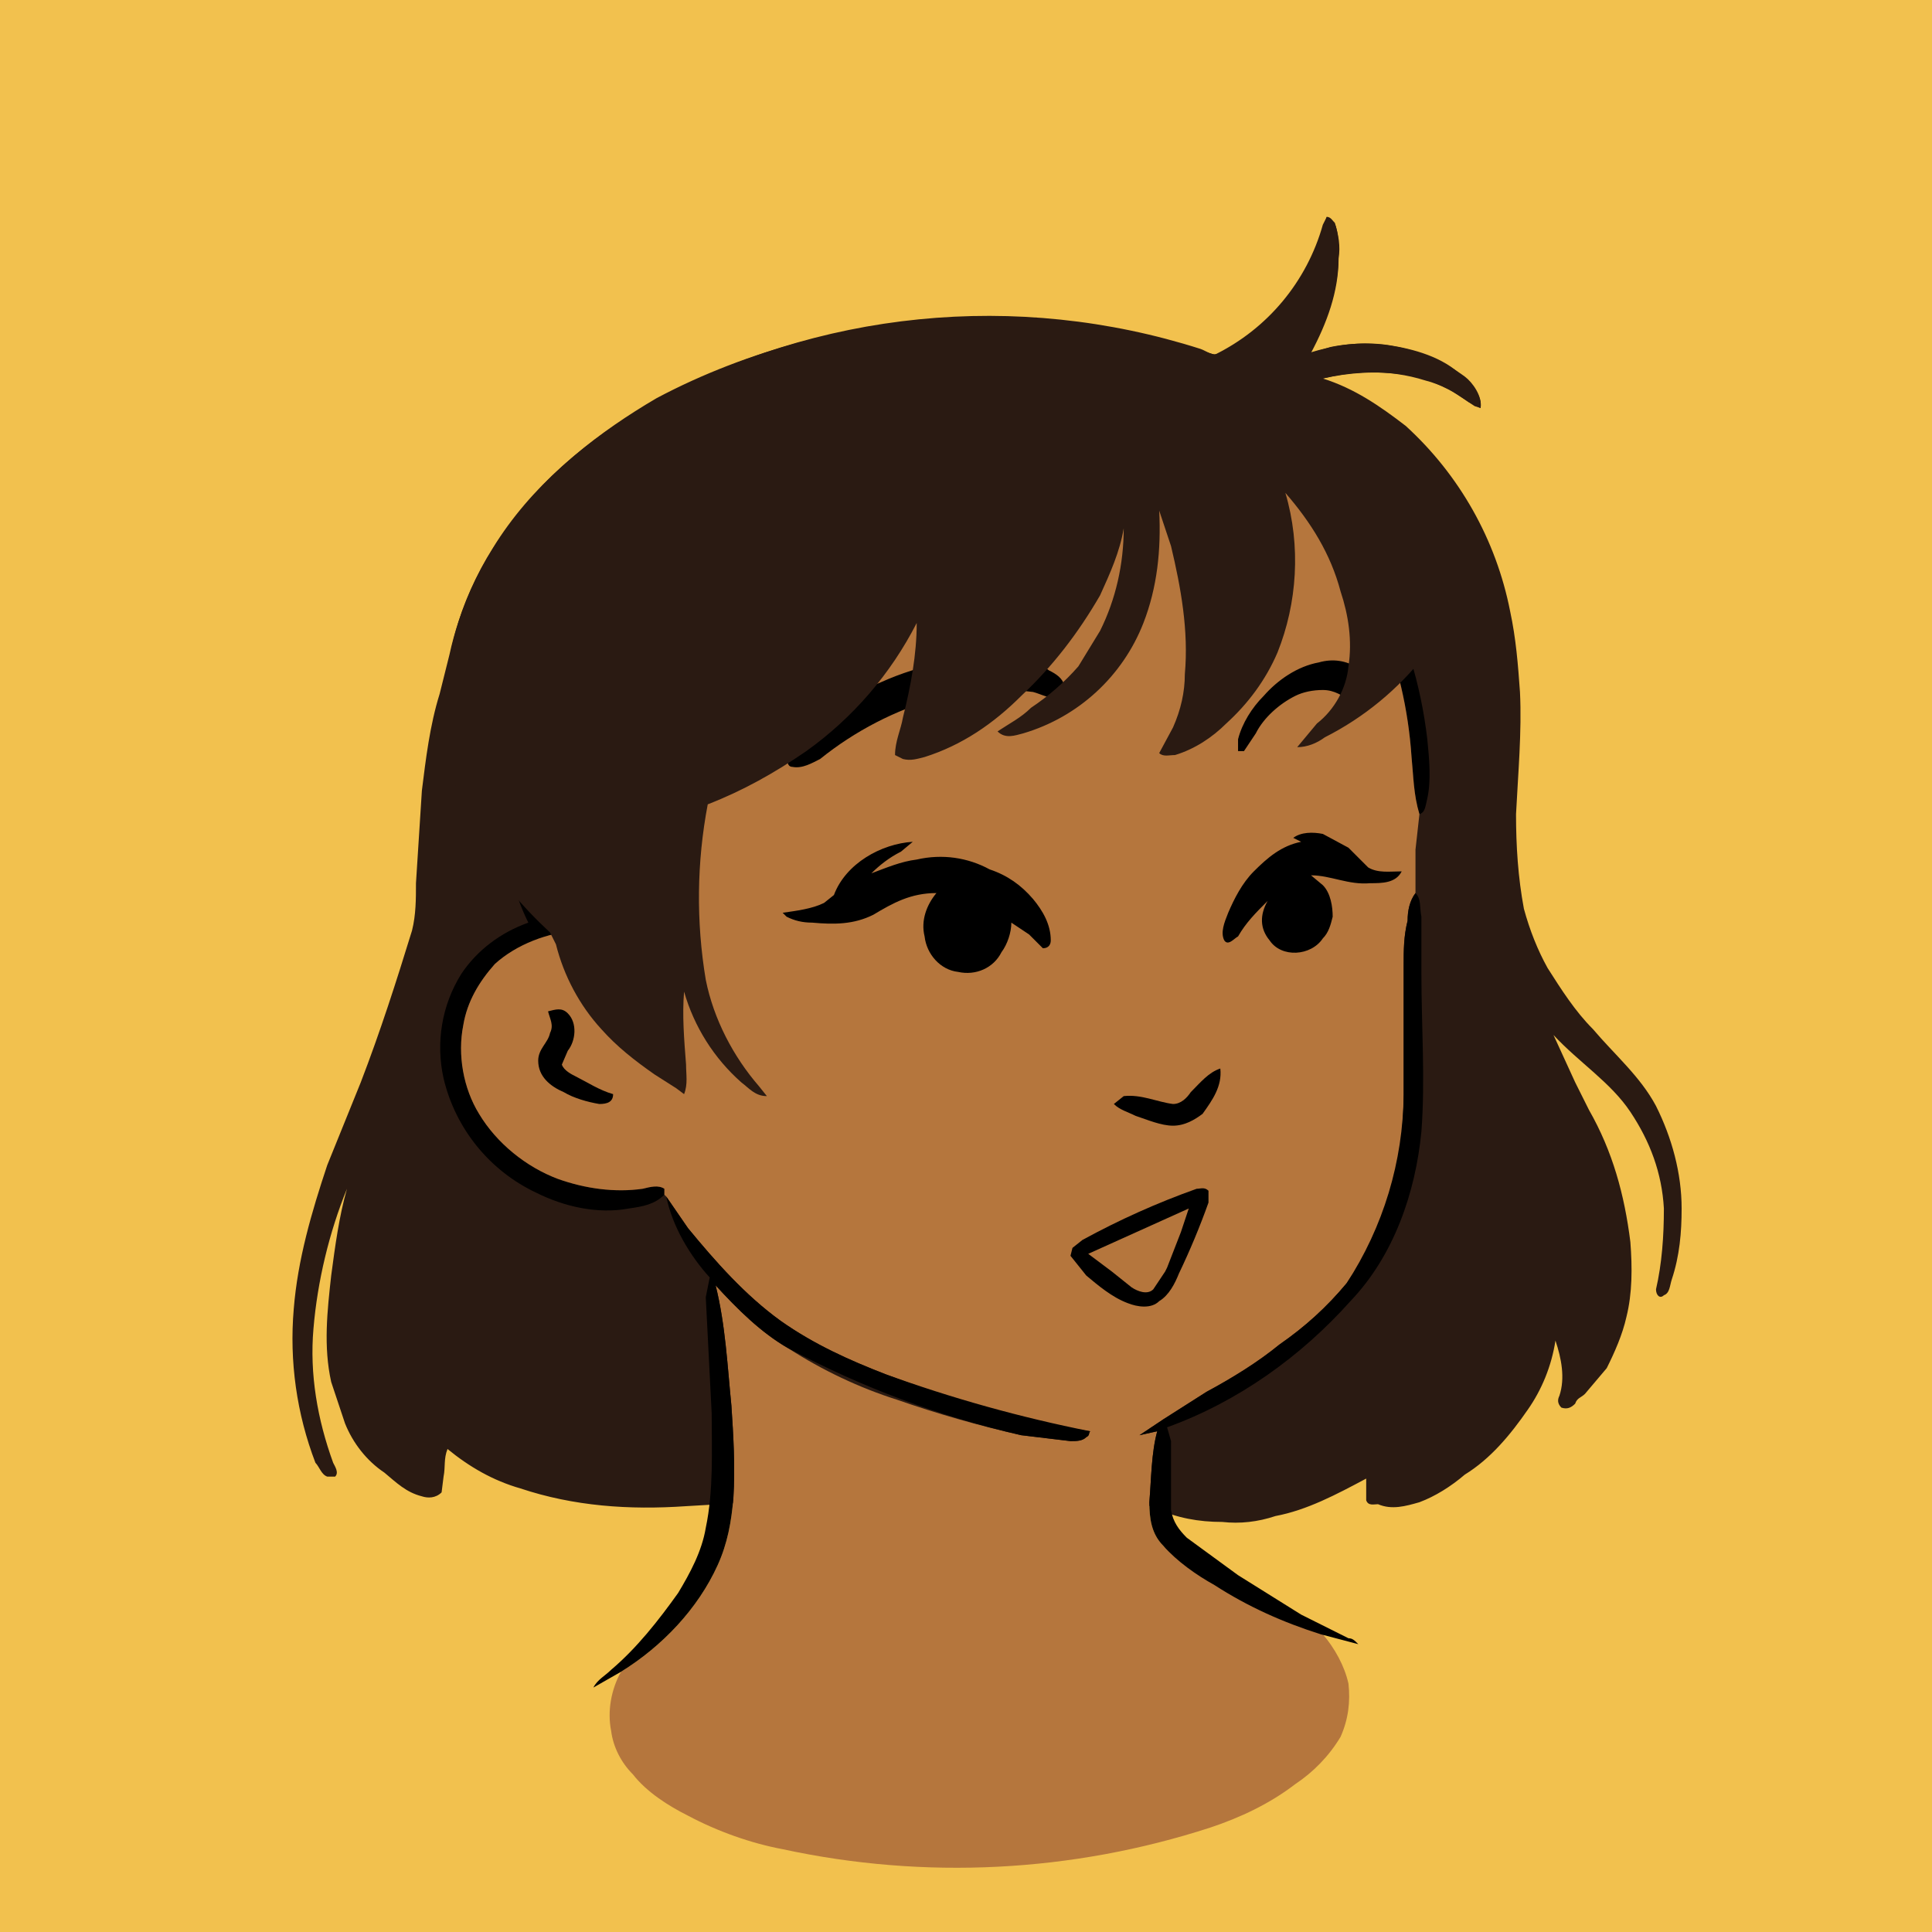
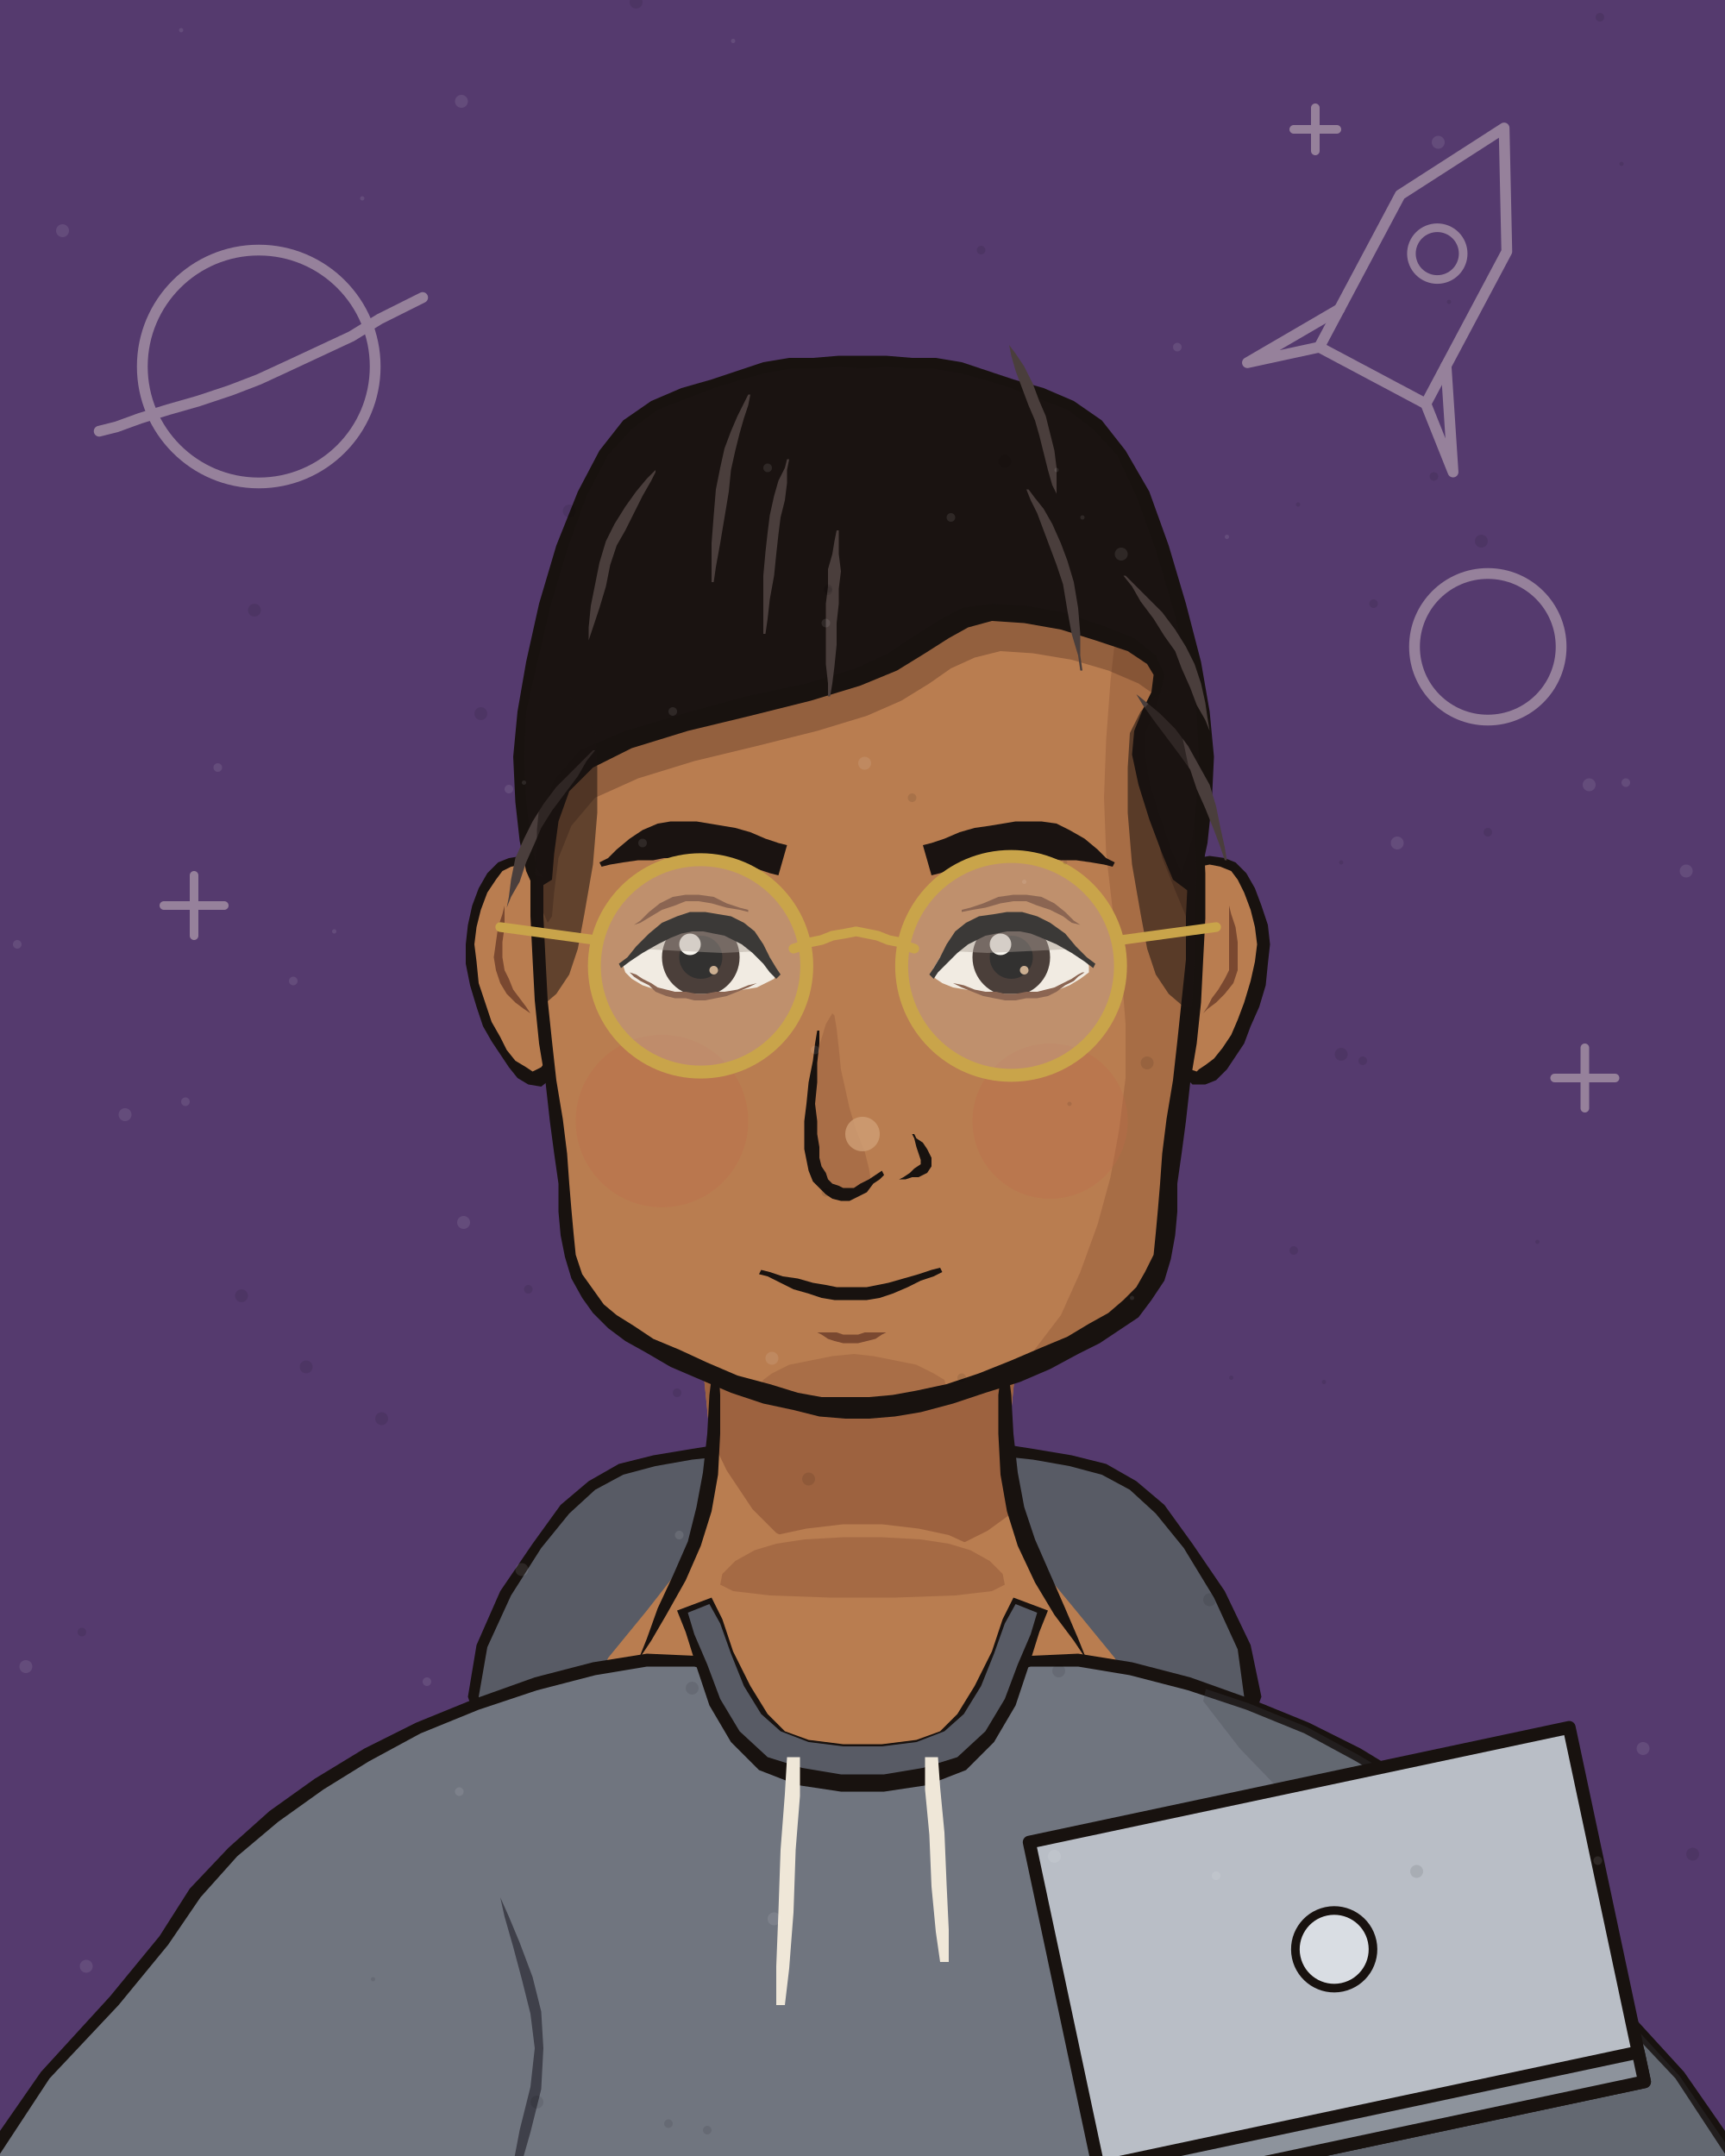
- <svg xmlns="http://www.w3.org/2000/svg" viewBox="0 0 980 980" fill="none" shape-rendering="auto">
-   <mask id="viewboxMask">
-     <rect width="980" height="980" rx="0" ry="0" x="0" y="0" fill="#fff" />
-   </mask>
-   <g mask="url(#viewboxMask)">
-     <rect fill="#f2c14e" width="980" height="980" x="0" y="0" />
-     <g transform="translate(10 -60)">
-       <path d="M663 170c2 0 3 2 4 3 2 6 3 12 2 18 0 17-6 33-14 48l10-3a86 86 0 0 1 68 15c4 3 9 10 8 16l-3-1-12-8c-8-4-16-7-24-8-14-2-28-1-41 2 16 5 29 14 42 24a172 172 0 0 1 53 94c3 14 4 27 5 41 1 20-1 42-2 62 0 16 1 32 4 48 3 11 7 21 12 30 7 11 14 22 23 31 11 13 24 24 32 39 8 16 13 34 13 52 0 12-1 24-5 36-1 3-1 7-4 8-2 2-4 0-4-3 3-13 4-27 4-41-1-18-7-34-17-49s-26-25-39-39l11 24 7 14c12 21 18 43 21 67 1 13 1 26-2 38-2 9-6 18-10 26l-11 13c-2 2-4 2-5 5-2 2-4 3-7 2-2-2-2-4-1-6 3-9 1-19-2-28-2 13-7 25-14 35-9 13-19 25-32 33-7 6-15 11-23 14-7 2-14 4-21 1-2 0-5 1-6-2v-11c-15 8-30 16-46 19-9 3-18 4-27 3-12 0-23-2-34-7-4-2-9-2-13-3-26-5-52-6-78-6-38-1-75 2-113 6l-17 1-17 1c-29 2-57 0-84-9-14-4-26-11-37-20-2 5-1 9-2 14l-1 8c-3 3-7 3-10 2-8-2-13-7-19-12-9-6-16-15-20-25l-7-21c-4-18-2-36 0-54 2-15 4-30 8-44-9 22-15 47-17 71-2 23 2 46 10 68 1 2 3 5 1 7h-4c-3-1-4-5-6-7a176 176 0 0 1-11-78c2-25 9-49 17-73l17-42c10-26 18-51 26-77 2-8 2-16 2-24l3-47c2-16 4-33 9-49l5-20c5-23 15-45 29-64 20-28 47-49 76-66 47-25 100-38 152-41 44-1 90 4 131 19a105 105 0 0 0 55-66l2-4Z" fill="#2a1a12" />
-       <path d="M495 231a231 231 0 0 1 219 204c1 10 2 21 0 30-1 4-1 7-4 8-3-10-3-19-4-29a220 220 0 0 0-239-205c-42 4-83 19-117 44l-17 13a221 221 0 0 0-78 164c0 23 7 43 15 64h17c3 1 4 4 2 6l-6 2c-15 1-31 7-42 17-8 9-14 19-16 31-3 15 0 32 8 45 9 15 24 27 40 33 14 5 29 7 43 5 4-1 8-2 11 0v3c-5 5-11 6-18 7-16 3-33-1-47-8a86 86 0 0 1-47-58c-4-18-1-37 9-53 8-12 20-21 34-26-7-14-10-28-12-43-2-18-2-35 0-53 1-13 4-25 8-38a227 227 0 0 1 99-122c41-28 92-43 142-41Z" fill="#000" />
-       <path d="M535 244a220 220 0 0 1 171 200c1 10 1 19 4 29l-2 18v22c-3 4-4 9-4 14-2 8-2 15-2 23v65c0 21-3 42-11 61-4 13-10 24-18 35-10 12-21 22-34 31-11 9-24 17-37 24l-22 14-12 8 9-2c-3 11-3 24-4 36 0 8 1 16 7 22a235 235 0 0 0 81 45c6 7 11 16 13 25 1 9 0 18-4 27-6 10-14 18-23 24-13 10-28 17-43 22a417 417 0 0 1-217 11c-16-3-33-9-48-17-10-5-21-12-28-21-6-6-10-14-11-22-2-10 0-21 5-30 21-13 39-32 49-54 5-11 7-22 8-34 1-16 0-32-1-47-2-20-3-41-8-61 11 12 23 24 37 32 17 11 36 20 55 26 20 7 41 13 63 18l25 3c3 0 6 0 8-2 2-1 1-2 2-3l-17-2c-29-7-58-16-87-27-18-7-36-15-53-27-18-13-33-30-47-47l-11-16-1-1v-3c-3-2-7-1-11 0-14 2-29 0-43-5-16-6-31-18-40-33-8-13-11-30-8-45 2-12 8-22 16-31 11-10 27-16 42-17l6-2c2-2 1-5-2-6h-17c-8-21-15-41-15-64-1-14 2-27 5-41a221 221 0 0 1 73-123l17-13a230 230 0 0 1 185-39Z" fill="#b5763d" />
-       <path d="M708 513c3 3 2 7 3 12v29c0 26 2 54 0 80-3 31-14 63-36 86-25 28-57 51-93 64l2 7v35c1 6 4 10 8 14l26 19 32 20 24 12c2 0 3 1 5 3l-19-5c-19-6-37-14-54-25-9-5-19-12-26-20-6-6-7-14-7-22 1-12 1-25 4-36l-9 2 12-8 22-14c13-7 26-15 37-24 13-9 24-19 34-31a178 178 0 0 0 29-96v-65c0-8 0-15 2-23 0-5 1-10 4-14ZM278 574c5 5 4 14 0 19l-3 7c1 3 5 5 7 6 6 3 12 7 19 9 0 4-3 5-7 5-6-1-13-3-18-6-7-3-13-8-13-16 0-6 5-9 6-14 2-4 0-7-1-11 4-1 7-2 10 1ZM328 667l11 16c14 17 29 34 47 47 17 12 35 20 53 27a714 714 0 0 0 104 29c-1 1 0 2-2 3-2 2-5 2-8 2l-25-3a478 478 0 0 1-118-44c-14-8-26-20-37-32 5 20 6 41 8 61 1 15 2 31 1 47-1 12-3 23-8 34-10 22-28 41-49 54l-14 8c2-4 6-6 9-9 13-11 24-25 34-39 6-10 12-21 14-33 4-19 3-39 3-58l-3-59 2-10c-10-11-19-26-22-41Z" fill="#000" />
-       <path d="m661 483 13 7 10 10c5 3 11 2 17 2-3 6-10 6-16 6-11 1-20-4-30-4l6 5c4 4 5 11 5 16-1 4-2 8-5 11-6 9-21 10-27 1-5-6-5-13-1-20-6 6-11 11-15 18-2 1-5 5-7 2-2-4 0-9 2-14 3-7 7-15 13-21 7-7 14-13 24-15l-4-2c4-3 10-3 15-2ZM453 487l-6 5c-6 3-11 7-15 11 8-3 15-6 23-7 13-3 26-1 37 5 9 3 16 8 22 15 5 6 9 13 9 21 0 2-1 4-4 4l-7-7-9-6c0 5-2 11-5 15-4 8-13 12-22 10-9-1-16-9-17-18-2-8 1-16 6-22-13 0-22 5-32 11-10 5-20 5-31 4-5 0-9-1-13-3l-2-2c7-1 15-2 21-5l5-4c6-16 24-26 40-27Z" fill="#000000" />
-       <path d="M503 394c7 0 14 2 19 6 4 2 7 4 8 8 1 2 0 5-2 6-5 1-10-2-14-3l-9-1c-13-1-26 1-39 4a169 169 0 0 0-60 31c-4 2-9 5-14 4-3 0-3-4-2-7 1-6 7-11 12-16 10-9 23-15 35-20 20-9 44-14 66-12ZM659 396c7-2 14-1 20 3 4 3 8 6 9 11 1 3 1 6-2 7s-7 1-10-1c-5-3-9-6-15-6-5 0-10 1-14 3-8 4-16 11-20 19l-6 9h-3v-6c2-8 7-16 13-22 7-8 17-15 28-17Z" fill="#000000" />
-       <path d="M609 602c1 9-4 16-9 23-4 3-9 6-15 6s-13-3-19-5c-4-2-8-3-11-6l5-4c9-1 17 3 25 4 4 0 7-3 9-6 5-5 9-10 15-12Z" fill="#000000" />
-       <path fill-rule="evenodd" clip-rule="evenodd" d="M603 664c-2-2-4-1-6-1a400 400 0 0 0-58 26l-5 4-1 4 4 5 4 5c6 5 13 11 21 14 5 2 12 3 16-1 5-3 8-9 10-14a375 375 0 0 0 15-36v-6Zm-14 21 4-12-51 23 12 9 10 8c3 2 8 4 11 1l6-9 1-2 7-18Z" fill="#000000" />
-       <path d="m663 170 4 3c2 5 2 11 2 16 0 18-6 35-15 50 13-4 26-6 40-4 13 2 28 6 38 16 5 4 10 10 9 16l-6-3c-7-5-14-9-22-11-19-6-38-5-56 0l17 8c23 13 42 32 52 56 5 13 7 26 4 39s-9 26-17 36a151 151 0 0 1-51 42c-4 3-9 5-14 5l10-12c9-7 15-18 16-29 2-13 0-26-4-38-5-19-15-35-28-50 8 27 6 56-4 81-6 14-15 26-26 36-7 7-16 13-26 16-3 0-6 1-8-1l7-13c4-9 6-18 6-27 2-22-2-44-7-65l-6-18c1 20-1 39-8 57a94 94 0 0 1-61 56c-4 1-9 3-13-1 6-4 12-7 17-12 9-6 17-13 24-21l11-18c8-16 12-34 12-52-2 12-7 23-12 34-11 19-24 36-40 51-14 14-30 25-49 31-4 1-7 2-11 1l-4-2c0-7 3-13 4-19 4-16 7-32 7-48a181 181 0 0 1-56 65c-16 11-32 20-50 27a253 253 0 0 0-1 89c4 20 14 39 27 54l4 5c-6 0-9-4-13-7a97 97 0 0 1-29-46c-1 12 0 24 1 37 0 5 1 10-1 15l-4-3-11-7c-10-7-19-14-27-23-11-12-19-27-23-43l-3-6c-14-13-27-28-36-45-10-19-16-39-17-60-2-32 7-63 24-90 19-31 48-55 79-73a354 354 0 0 1 280-28c3 1 6 4 10 2a102 102 0 0 0 52-63l2-6Z" fill="#2a1a12" />
-     </g>
-     <g transform="translate(10 -60)" />
-   </g>
+ <svg xmlns="http://www.w3.org/2000/svg" viewBox="0 0 800 1000" role="img">
+   <rect width="800" height="1000" fill="#553a6e" />
+   <circle cx="120" cy="170" r="54" fill="none" stroke="#96819b" stroke-width="5" />
+   <path d="M46 200L54 198L65 194L78 190L92 186L107 181L120 176L133 170L148 163L163 156L176 148L188 142L196 138" fill="none" stroke="#96819b" stroke-width="5" stroke-linecap="round" stroke-linejoin="round" />
+   <circle cx="690" cy="300" r="34" fill="none" stroke="#96819b" stroke-width="5" />
+   <g transform="translate(660 130) rotate(28) scale(1)">
+     <path d="M0 -80L28 -30L28 50L-28 50L-28 -30L0 -80" fill="none" stroke="#96819b" stroke-width="5" stroke-linecap="round" stroke-linejoin="round" />
+     <path d="M-28 30L-54 72L-28 50" fill="none" stroke="#96819b" stroke-width="5" stroke-linecap="round" stroke-linejoin="round" />
+     <path d="M28 30L54 72L28 50" fill="none" stroke="#96819b" stroke-width="5" stroke-linecap="round" stroke-linejoin="round" />
+     <circle cx="0" cy="-14" r="12" fill="none" stroke="#96819b" stroke-width="4" />
+   </g>
+   <path d="M76 420L104 420" fill="none" stroke="#96819b" stroke-width="4" stroke-linecap="round" stroke-linejoin="round" />
+   <path d="M90 406L90 434" fill="none" stroke="#96819b" stroke-width="4" stroke-linecap="round" stroke-linejoin="round" />
+   <path d="M721 500L749 500" fill="none" stroke="#96819b" stroke-width="4" stroke-linecap="round" stroke-linejoin="round" />
+   <path d="M735 486L735 514" fill="none" stroke="#96819b" stroke-width="4" stroke-linecap="round" stroke-linejoin="round" />
+   <path d="M600 60L620 60" fill="none" stroke="#96819b" stroke-width="4" stroke-linecap="round" stroke-linejoin="round" />
+   <path d="M610 50L610 70" fill="none" stroke="#96819b" stroke-width="4" stroke-linecap="round" stroke-linejoin="round" />
+   <path d="M226 806L219 787L223 764L234 739L249 717L262 700L274 689L288 682L304 677L321 675L340 672L362 670L387 669L413 669L438 670L460 672L479 675L496 677L512 682L526 689L538 700L551 717L566 739L577 764L581 787L574 806L553 822L520 837L480 849L438 857L400 860L362 857L320 849L280 837L247 822Z" fill="#585b65" />
+   <path fill-rule="evenodd" d="M228 804L222 787L226 764L237 740L251 718L264 702L276 691L289 684L304 680L321 677L340 675L362 672L387 671L413 671L438 672L460 675L479 677L496 680L511 684L524 691L536 702L549 718L563 741L574 765L577 787L571 803L550 818L518 832L479 844L438 853L400 856L362 853L321 845L282 833L249 819ZM224 808L217 787L221 763L232 738L247 716L260 698L273 687L287 679L303 675L321 672L340 669L362 667L387 666L413 666L438 667L460 669L479 672L497 675L513 679L527 687L540 698L553 716L568 738L580 763L585 787L577 809L555 826L521 841L481 853L439 861L400 864L361 861L319 852L279 840L246 825Z" fill="#18120f" />
+   <path d="M333 570L324 588L324 614L327 644L330 674L329 700L318 724L300 747L282 769L274 787L282 800L316 808L370 812L431 812L485 808L518 800L526 787L517 769L499 747L480 724L469 700L467 674L470 644L473 614L473 588L465 570L445 560L415 554L383 554L353 560Z" fill="#b97d50" />
+   <clipPath id="c3">
+     <path d="M333 570L324 588L324 614L327 644L330 674L329 700L318 724L300 747L282 769L274 787L282 800L316 808L370 812L431 812L485 808L518 800L526 787L517 769L499 747L480 724L469 700L467 674L470 644L473 614L473 588L465 570L445 560L415 554L383 554L353 560Z" />
+   </clipPath>
+   <g clip-path="url(#c3)">
+     <path d="M319 590L341 581L377 577L417 578L454 582L479 590L490 605L492 626L489 650L483 673L477 690L469 702L458 710L446 716L432 720L419 722L405 722L390 721L374 718L360 711L349 700L337 682L325 657L315 630L312 606Z" fill="#9d623f" />
+   </g>
+   <path d="M331 620L331 631L329 647L328 665L326 683L323 699L319 715L312 731L305 746L300 760L296 770L296 770L302 761L309 749L318 733L325 717L330 701L333 684L334 665L334 647L333 631L332 620Z" fill="#18120f" />
+   <path d="M465 620L465 631L463 647L463 665L464 684L467 701L472 717L480 734L489 749L498 761L504 770L504 770L500 760L494 746L487 730L480 714L475 699L472 683L470 665L469 647L467 631L466 620Z" fill="#18120f" />
+   <path d="M40 1050L-2 1029L-3 998L21 963L53 928L76 900L91 878L108 859L127 842L148 827L170 814L194 801L221 790L248 781L275 774L300 770L322 771L342 775L361 782L380 788L400 790L420 788L439 782L458 775L478 771L500 770L525 774L552 781L579 790L606 801L630 814L652 827L673 842L692 859L709 878L724 900L747 928L779 963L803 998L802 1029L760 1050L652 1062L490 1068L310 1068L148 1062Z" fill="#70757f" />
+   <path fill-rule="evenodd" d="M41 1046L0 1027L0 999L23 964L55 930L78 902L93 880L110 861L129 845L150 830L171 817L195 804L222 793L249 784L276 777L300 773L322 773L341 778L361 785L380 790L400 793L420 790L439 785L459 778L478 773L500 773L524 777L551 784L578 793L605 804L629 817L650 830L671 845L690 861L707 880L722 902L745 930L777 964L800 999L798 1025L759 1045L652 1057L490 1063L310 1063L148 1057ZM39 1054L-5 1031L-6 997L19 961L51 926L74 898L88 876L106 857L125 840L146 825L169 811L193 799L220 788L248 778L275 771L300 767L322 768L343 773L362 779L381 785L400 787L419 785L438 779L457 773L478 768L500 767L525 771L552 778L580 788L607 799L631 811L654 825L675 840L694 857L712 876L726 898L749 926L781 961L806 997L806 1032L761 1055L653 1067L490 1073L310 1073L147 1067Z" fill="#18120f" />
+   <clipPath id="c2">
+     <path d="M40 1050L-2 1029L-3 998L21 963L53 928L76 900L91 878L108 859L127 842L148 827L170 814L194 801L221 790L248 781L275 774L300 770L322 771L342 775L361 782L380 788L400 790L420 788L439 782L458 775L478 771L500 770L525 774L552 781L579 790L606 801L630 814L652 827L673 842L692 859L709 878L724 900L747 928L779 963L803 998L802 1029L760 1050L652 1062L490 1068L310 1068L148 1062Z" />
+   </clipPath>
+   <g clip-path="url(#c2)">
+     <path d="M560 780L590 785L641 801L700 824L754 852L790 880L808 912L816 951L815 991L806 1026L790 1050L760 1063L717 1069L669 1069L626 1062L600 1050L595 1029L605 999L622 965L636 930L640 900L627 871L602 839L575 811L558 789Z" fill="#3f404a" opacity="0.26" />
+     <path d="M230 1040L234 1028L240 1010L246 989L251 969L252 950L251 933L247 917L241 901L236 889L232 880L232 880L234 889L238 903L242 918L246 934L248 950L246 968L241 988L237 1009L233 1027L230 1040Z" fill="#3f404a" />
+   </g>
+   <path d="M328 750L330 761L335 774L342 787L351 798L362 806L375 810L391 813L409 813L425 810L438 806L449 798L458 787L465 774L470 761L472 750L471 741L466 732L459 724L451 717L440 712L426 709L409 707L391 707L374 709L360 712L349 717L341 724L334 732L329 741Z" fill="#b97d50" />
+   <path d="M340 738L357 740L385 741L415 741L443 740L460 738L466 735L465 730L459 724L450 719L440 716L427 714L409 713L391 713L373 714L360 716L350 719L341 724L335 730L334 735Z" fill="#9d623f" opacity="0.7" />
+   <path d="M314 747L318 757L323 773L329 791L339 808L352 821L370 828L390 831L410 831L430 828L448 821L461 808L471 791L477 773L482 757L486 747L470 741L465 751L460 766L452 782L444 795L436 803L425 807L409 809L391 809L375 807L364 803L356 795L348 782L340 766L335 751L330 741Z" fill="#18120f" />
+   <path d="M319 748L322 758L328 772L334 788L343 803L356 815L372 820L390 823L410 823L428 820L444 815L457 803L466 788L472 772L478 758L481 748L471 744L466 753L461 767L455 782L447 795L438 803L425 808L409 810L391 810L375 808L362 803L353 795L345 782L339 767L334 753L329 744Z" fill="#585b65" />
+   <path d="M365 815L364 832L362 858L361 887L360 912L360 930L364 930L366 913L368 887L369 858L371 833L371 815Z" fill="#efe7d8" />
+   <path d="M429 815L429 830L431 851L432 875L434 896L436 910L440 910L440 895L439 874L438 850L436 829L435 815Z" fill="#efe7d8" />
+   <path d="M258 408L254 403L248 400L242 399L237 400L232 402L228 406L224 413L221 421L219 430L218 438L218 447L220 456L223 466L226 475L230 482L233 488L238 493L242 498L246 500L250 500L253 498L257 493L260 487L262 479L264 470L264 459L264 445L263 430L261 417Z" fill="#b97d50" />
+   <path fill-rule="evenodd" d="M260 407L255 401L249 398L242 397L236 398L231 400L226 405L222 412L219 420L217 429L216 438L216 447L218 457L221 467L224 476L228 483L232 489L236 495L240 500L245 503L251 504L256 500L260 495L263 488L266 480L267 470L267 459L267 445L266 430L263 417ZM256 409L252 404L248 402L242 401L237 402L233 404L230 408L226 414L223 422L221 430L220 438L221 446L222 456L225 465L228 474L232 481L235 487L239 492L244 495L247 497L249 496L251 495L254 491L257 485L259 478L261 470L261 459L261 445L260 431L258 418Z" fill="#18120f" />
+   <path d="M234 420L233 424L231 430L230 437L229 444L230 450L232 456L235 461L239 465L243 468L246 470L246 470L244 467L241 463L238 459L236 454L234 450L233 444L233 437L234 430L234 424L234 420Z" fill="#7a4830" />
+   <path d="M546 408L550 403L555 400L561 399L567 400L572 402L576 406L580 413L583 421L585 430L586 438L585 447L583 456L580 466L577 475L574 482L570 488L566 493L562 498L558 500L554 500L550 498L547 493L544 487L541 479L540 470L539 459L540 445L541 430L543 417Z" fill="#b97d50" />
+   <path fill-rule="evenodd" d="M548 409L551 404L556 402L561 401L566 402L571 404L574 408L577 414L580 422L582 430L583 438L582 446L580 455L577 465L574 473L571 480L567 486L563 491L559 494L556 496L555 497L552 496L549 492L546 486L543 478L542 470L542 459L542 445L543 431L545 418ZM544 407L549 401L555 398L561 397L568 398L573 400L578 405L582 412L585 420L588 429L589 438L588 447L587 457L584 467L580 476L577 484L573 490L569 496L564 501L559 503L553 503L549 499L545 494L542 487L539 479L538 470L537 459L538 445L539 430L541 417Z" fill="#18120f" />
+   <path d="M570 420L570 424L570 430L570 437L570 444L570 450L568 454L565 459L562 463L560 467L558 470L558 470L560 468L564 465L568 461L572 456L574 450L574 444L574 437L573 430L571 424L570 420Z" fill="#7a4830" />
+   <path d="M400 232L423 233L448 236L472 241L493 248L511 258L524 271L533 288L540 306L545 326L549 345L553 364L554 385L555 405L554 425L554 445L553 464L551 483L548 502L545 519L543 535L542 549L541 561L541 573L539 583L536 592L530 600L524 607L517 613L508 618L497 624L485 630L471 636L455 642L440 647L426 650L414 652L403 653L392 653L381 652L369 650L355 647L341 642L326 636L313 630L301 624L292 618L284 613L278 607L272 600L268 592L264 583L263 573L262 561L261 549L260 535L258 519L256 502L253 483L251 464L250 445L249 425L249 405L249 385L251 364L254 345L259 326L264 306L270 288L279 271L292 258L309 248L330 241L353 236L377 233Z" fill="#b97d50" />
+   <clipPath id="c4">
+     <path d="M400 232L423 233L448 236L472 241L493 248L511 258L524 271L533 288L540 306L545 326L549 345L553 364L554 385L555 405L554 425L554 445L553 464L551 483L548 502L545 519L543 535L542 549L541 561L541 573L539 583L536 592L530 600L524 607L517 613L508 618L497 624L485 630L471 636L455 642L440 647L426 650L414 652L403 653L392 653L381 652L369 650L355 647L341 642L326 636L313 630L301 624L292 618L284 613L278 607L272 600L268 592L264 583L263 573L262 561L261 549L260 535L258 519L256 502L253 483L251 464L250 445L249 425L249 405L249 385L251 364L254 345L259 326L264 306L270 288L279 271L292 258L309 248L330 241L353 236L377 233Z" />
+   </clipPath>
+   <g clip-path="url(#c4)">
+     <path d="M590 250L597 318L602 419L605 531L602 632L590 700L563 730L523 737L479 728L441 713L420 700L420 688L433 671L455 652L476 631L492 610L501 590L509 568L515 546L519 524L522 500L522 475L520 449L516 422L513 396L512 370L513 343L515 316L518 289L523 266L530 250L540 235L554 220L568 212L581 219Z" fill="#9d623f" opacity="0.62" />
+     <path d="M246 348L250 325L257 299L265 272L274 247L284 228L295 215L308 206L321 200L334 196L347 192L359 189L370 187L382 186L393 186L404 186L415 186L426 186L438 187L449 189L461 192L474 196L487 200L500 206L513 215L524 228L534 247L543 272L551 299L558 325L562 348L564 369L563 390L560 408L557 422L554 428L550 425L545 413L539 398L535 381L532 368L533 358L536 348L540 339L541 331L538 324L528 317L514 311L497 306L479 303L464 302L452 305L441 310L431 317L418 325L402 332L379 339L351 346L322 353L296 361L276 370L265 383L259 398L257 414L256 425L254 428L251 421L248 408L245 390L244 369Z" fill="#3a1a14" opacity="0.3" />
+     <circle cx="307" cy="520" r="40" fill="#be6a49" opacity="0.32" />
+     <circle cx="487" cy="520" r="36" fill="#be6a49" opacity="0.32" />
+     <path d="M354 640L358 637L366 633L376 631L386 629L396 628L405 629L415 631L425 633L433 637L438 640L439 644L439 649L436 654L432 659L426 662L416 664L403 665L388 665L375 664L366 662L359 659L355 654L352 649L352 644Z" fill="#9d623f" opacity="0.55" />
+   </g>
+   <path fill-rule="evenodd" d="M400 235L423 236L447 239L471 243L492 251L509 260L521 273L530 289L536 307L541 327L546 346L549 365L550 385L551 405L550 425L550 445L548 464L546 483L544 501L541 519L539 535L538 549L537 561L536 572L535 582L531 590L527 597L521 603L514 609L505 614L495 620L483 625L469 631L454 637L439 642L425 645L414 647L403 648L392 648L381 648L370 646L357 642L342 638L328 632L315 626L303 621L294 615L286 610L280 605L275 598L270 591L267 582L266 572L265 561L264 549L263 535L261 519L258 501L256 483L254 464L253 445L252 425L252 405L252 385L254 365L257 346L261 326L266 307L273 289L282 273L294 260L310 251L331 243L354 239L377 236ZM400 229L423 230L448 233L472 238L494 245L513 256L526 270L536 286L543 305L548 325L553 344L556 364L558 384L559 405L559 426L558 445L557 465L555 484L552 502L550 520L548 535L546 549L546 562L545 573L543 584L540 594L534 603L528 611L519 617L510 623L500 628L487 635L473 641L457 646L442 651L427 655L415 657L403 658L392 658L380 657L368 654L354 651L339 646L325 640L311 634L299 627L290 622L282 616L275 609L270 602L265 593L262 583L260 573L259 562L259 549L257 535L255 520L253 502L250 484L248 464L247 445L246 425L246 405L247 384L248 364L252 344L256 325L261 305L268 287L277 270L290 256L308 245L329 238L353 233L377 230Z" fill="#18120f" />
+   <path d="M360 452L359 449L357 444L352 440L347 436L343 433L338 431L332 429L326 429L321 429L315 430L309 432L302 436L296 440L292 444L289 448L290 451L293 454L298 457L304 459L309 460L315 461L321 461L328 461L334 460L340 460L345 459L351 458L355 456L359 454Z" fill="#f6ecdf" />
+   <clipPath id="c5">
+     <path d="M360 452L359 449L357 444L352 440L347 436L343 433L338 431L332 429L326 429L321 429L315 430L309 432L302 436L296 440L292 444L289 448L290 451L293 454L298 457L304 459L309 460L315 461L321 461L328 461L334 460L340 460L345 459L351 458L355 456L359 454Z" />
+   </clipPath>
+   <g clip-path="url(#c5)">
+     <circle cx="325" cy="444" r="18" fill="#2c1a12" />
+     <circle cx="325" cy="444" r="10" fill="#0d0806" />
+     <circle cx="320" cy="438" r="5" fill="#fff8ee" />
+     <circle cx="331" cy="450" r="2" fill="#c9a27d" />
+     <path d="M367 423L355 421L335 420L314 420L295 421L282 423L276 425L272 428L272 432L276 436L282 439L295 440L314 441L335 442L355 441L367 440L374 438L378 434L378 429L374 425Z" fill="#9f8f83" opacity="0.45" />
+   </g>
+   <path d="M362 452L360 449L357 444L354 438L350 432L345 428L339 425L333 424L327 423L320 423L314 425L307 428L301 433L295 439L291 444L287 447L288 449L292 446L298 442L305 438L311 435L316 433L321 432L326 432L331 433L336 434L340 436L344 438L349 442L354 447L357 451L360 454Z" fill="#18120f" />
+   <path d="M292 451L294 453L297 455L301 457L304 460L309 462L313 463L318 463L322 464L327 464L332 463L337 462L342 460L347 458L351 456L354 455L354 455L351 456L347 457L342 459L336 460L332 460L327 461L323 461L318 460L313 460L309 459L305 458L302 456L298 454L295 452L292 451Z" fill="#7a4830" />
+   <path d="M347 422L343 421L337 419L331 416L324 415L318 415L312 416L306 419L301 423L297 427L294 429L294 429L297 428L302 425L307 422L313 420L318 418L324 418L330 419L337 421L343 422L347 423Z" fill="#7a4830" />
+   <path d="M432 452L433 449L436 444L441 440L446 436L451 433L456 431L461 429L467 429L473 429L479 430L485 432L492 436L498 440L503 444L505 448L505 451L501 454L496 457L491 459L485 460L480 461L473 461L466 461L459 460L454 460L448 459L442 458L437 456L434 454Z" fill="#f6ecdf" />
+   <clipPath id="c6">
+     <path d="M432 452L433 449L436 444L441 440L446 436L451 433L456 431L461 429L467 429L473 429L479 430L485 432L492 436L498 440L503 444L505 448L505 451L501 454L496 457L491 459L485 460L480 461L473 461L466 461L459 460L454 460L448 459L442 458L437 456L434 454Z" />
+   </clipPath>
+   <g clip-path="url(#c6)">
+     <circle cx="469" cy="444" r="18" fill="#2c1a12" />
+     <circle cx="469" cy="444" r="10" fill="#0d0806" />
+     <circle cx="464" cy="438" r="5" fill="#fff8ee" />
+     <circle cx="475" cy="450" r="2" fill="#c9a27d" />
+     <path d="M425 423L438 421L458 420L480 420L499 421L513 423L520 425L523 428L523 432L520 436L513 439L499 440L480 441L458 442L438 441L425 440L418 438L415 434L415 429L418 425Z" fill="#9f8f83" opacity="0.45" />
+   </g>
+   <path d="M433 454L435 451L439 447L444 442L449 438L453 436L457 434L462 433L467 432L473 432L478 433L483 435L490 438L497 442L503 446L507 449L508 447L504 444L499 439L494 433L487 428L481 425L474 423L467 423L461 424L454 425L448 428L443 432L439 438L436 444L433 449L431 452Z" fill="#18120f" />
+   <path d="M502 451L500 452L497 454L493 456L489 458L485 459L481 460L476 460L471 461L466 461L462 460L457 460L452 459L447 457L442 456L439 455L439 455L442 456L446 458L451 460L456 462L461 463L466 464L471 464L476 463L481 463L486 462L490 460L494 457L498 455L500 453L503 451Z" fill="#7a4830" />
+   <path d="M446 423L451 422L457 421L464 419L470 418L476 418L481 420L487 422L493 425L497 428L501 429L501 429L498 427L494 423L489 419L483 416L476 415L470 415L463 416L456 419L450 421L446 422Z" fill="#7a4830" />
+   <path d="M365 392L361 391L355 389L348 386L341 384L335 383L329 382L323 381L317 381L311 381L305 382L298 385L292 389L286 394L282 398L278 400L279 402L283 401L289 400L296 399L303 399L308 398L312 398L317 398L322 398L327 398L332 399L338 400L344 402L351 403L357 405L361 406Z" fill="#1a1311" />
+   <path d="M432 406L436 405L442 403L449 402L456 400L462 399L467 398L472 398L477 398L482 398L486 398L492 399L499 399L506 400L512 401L516 402L517 400L513 398L509 394L503 389L496 385L490 382L483 381L477 381L471 381L465 382L459 383L452 384L445 386L438 389L432 391L428 392Z" fill="#1a1311" />
+   <path d="M386 470L383 475L380 485L377 498L375 510L374 520L374 527L375 534L377 540L379 545L382 548L386 550L391 552L397 552L401 551L404 548L403 542L401 534L397 524L394 514L392 505L390 496L389 486L388 477L387 471Z" fill="#9d623f" opacity="0.55" />
+   <circle cx="400" cy="526" r="8" fill="#cf9f75" opacity="0.8" />
+   <path d="M379 478L378 484L377 492L375 502L374 512L373 520L373 527L373 533L374 538L375 543L377 548L380 551L383 554L386 556L390 557L394 557L398 555L402 553L405 549L408 547L410 545L409 543L406 545L403 547L399 549L396 551L393 551L391 551L389 550L386 549L384 547L383 544L381 541L380 537L380 532L379 526L379 520L378 512L379 502L379 493L380 484L380 478Z" fill="#18120f" />
+   <path d="M423 526L424 528L425 532L426 535L427 538L427 539L427 540L424 542L422 544L419 546L417 547L418 547L420 547L423 546L426 546L430 544L432 541L432 537L430 533L428 530L425 528L424 526Z" fill="#18120f" />
+   <path d="M352 591L356 592L362 595L368 598L375 600L381 602L387 603L392 603L397 603L402 603L408 602L414 600L421 597L427 594L433 592L437 590L436 588L432 589L426 591L419 593L412 595L407 596L402 597L397 597L392 597L388 597L383 596L377 595L370 593L363 592L357 590L353 589Z" fill="#18120f" />
+   <path d="M379 618L381 619L384 621L387 622L391 623L395 623L398 623L402 622L406 621L409 619L411 618L411 618L408 618L405 618L401 618L398 619L395 619L391 619L388 618L384 618L381 618L379 618Z" fill="#7a4830" />
+   <path d="M242 330L246 307L253 281L261 254L270 229L280 210L291 197L304 188L317 182L330 178L343 174L355 171L366 169L378 168L389 168L400 168L411 168L422 168L434 169L445 171L457 174L470 178L483 182L496 188L509 197L520 210L530 229L539 254L547 281L554 307L558 330L560 351L559 372L556 390L553 404L550 410L546 407L541 395L535 380L531 363L528 350L529 340L532 330L536 321L537 313L534 306L524 299L510 293L493 288L475 285L460 284L448 287L437 292L427 299L414 307L398 314L375 321L347 328L318 335L292 343L272 352L261 365L255 380L253 396L252 407L250 410L247 403L244 390L241 372L240 351Z" fill="#1a1311" />
+   <path fill-rule="evenodd" d="M244 330L249 308L255 282L263 255L272 230L282 211L293 199L305 190L318 185L331 180L344 176L355 173L367 171L378 171L389 170L400 171L411 170L422 171L433 171L445 173L456 176L469 180L482 185L495 190L507 199L518 211L527 230L536 255L544 282L551 308L555 330L556 351L555 371L553 389L549 402L548 406L548 405L543 394L538 379L533 363L531 350L531 340L535 331L538 322L540 313L536 304L526 296L511 290L493 284L476 281L460 280L446 282L435 288L424 295L412 303L397 310L374 317L346 323L317 331L290 339L269 348L257 362L251 379L249 395L248 406L252 407L249 403L246 389L244 371L243 351ZM240 330L244 307L250 280L258 253L268 228L278 209L289 195L302 186L316 180L330 176L342 172L354 168L366 166L377 166L389 165L400 165L411 165L423 166L434 166L446 168L458 172L470 176L484 180L498 186L511 195L522 209L533 228L542 253L550 280L557 307L561 330L563 351L562 372L560 391L557 405L552 414L544 408L539 396L533 380L528 364L525 350L526 339L530 329L534 321L535 313L532 308L523 302L508 297L492 292L475 289L460 288L449 291L440 296L429 303L416 311L399 318L376 325L348 332L319 339L293 347L275 356L264 367L259 381L257 396L256 408L248 413L244 404L241 390L239 372L238 351Z" fill="#18120f" />
+   <path d="M304 218L300 222L295 228L290 235L285 243L281 251L278 261L276 271L274 281L273 291L273 297L273 297L275 291L278 282L281 272L283 262L286 253L290 246L294 238L298 230L302 223L304 219Z" fill="#4a3e3c" />
+   <path d="M521 267L525 272L529 279L535 287L540 295L545 302L548 310L552 319L555 327L559 334L561 339L561 339L560 333L559 326L557 317L554 308L550 300L545 292L539 284L532 277L526 271L522 267Z" fill="#4a3e3c" />
+   <path d="M468 160L469 165L471 172L474 180L477 188L480 195L482 202L484 210L486 218L488 225L490 229L490 229L490 224L490 217L489 209L487 201L485 193L482 186L479 178L475 170L471 164L468 160Z" fill="#4a3e3c" />
+   <path d="M388 246L387 251L386 257L384 264L384 272L383 280L383 289L383 299L383 308L384 317L384 323L385 323L386 317L387 309L388 299L388 289L389 280L389 273L390 265L389 257L389 251L389 246Z" fill="#4a3e3c" />
+   <path d="M476 227L478 232L481 238L484 246L487 254L490 262L493 271L495 283L497 294L500 304L501 311L502 311L501 304L501 294L500 282L498 270L495 260L492 252L488 243L484 236L480 231L477 227Z" fill="#4a3e3c" />
+   <path d="M527 322L530 327L535 334L541 342L547 350L552 357L555 366L559 375L563 385L566 393L568 399L569 399L568 393L566 384L564 374L561 364L556 355L551 346L545 338L538 331L532 326L527 322Z" fill="#4a3e3c" />
+   <path d="M365 213L364 217L361 223L359 230L357 239L356 247L355 256L354 267L354 278L354 287L354 294L355 294L356 287L357 278L359 267L360 257L361 248L362 240L364 232L365 224L365 218L366 213Z" fill="#4a3e3c" />
+   <path d="M275 348L271 352L265 358L258 365L252 373L247 381L243 389L239 398L237 408L236 416L235 421L235 421L237 416L241 409L244 400L248 391L251 384L256 376L262 368L268 360L272 353L276 348Z" fill="#4a3e3c" />
+   <path d="M347 183L345 187L342 193L339 200L336 208L334 217L332 227L331 239L330 252L330 262L330 270L331 270L332 263L334 252L336 240L338 228L339 218L341 209L343 201L345 194L347 188L348 183Z" fill="#4a3e3c" />
+   <clipPath id="c1">
+     <path d="M400 232L423 233L448 236L472 241L493 248L511 258L524 271L533 288L540 306L545 326L549 345L553 364L554 385L555 405L554 425L554 445L553 464L551 483L548 502L545 519L543 535L542 549L541 561L541 573L539 583L536 592L530 600L524 607L517 613L508 618L497 624L485 630L471 636L455 642L440 647L426 650L414 652L403 653L392 653L381 652L369 650L355 647L341 642L326 636L313 630L301 624L292 618L284 613L278 607L272 600L268 592L264 583L263 573L262 561L261 549L260 535L258 519L256 502L253 483L251 464L250 445L249 425L249 405L249 385L251 364L254 345L259 326L264 306L270 288L279 271L292 258L309 248L330 241L353 236L377 233Z" />
+   </clipPath>
+   <g clip-path="url(#c1)">
+     <path d="M242 330L247 322L255 320L264 323L271 330L276 340L277 356L277 377L275 401L271 424L268 440L264 452L258 461L251 467L246 467L242 460L240 441L238 412L238 379L239 349Z" fill="#1a1311" opacity="0.55" />
+     <path d="M558 330L553 322L545 320L536 323L529 330L524 340L523 356L523 377L525 401L529 424L532 440L536 452L542 461L549 467L554 467L558 460L560 441L562 412L562 379L561 349Z" fill="#1a1311" opacity="0.55" />
+   </g>
+   <path d="M276 436L232 430" fill="none" stroke="#c9a44a" stroke-width="4.5" stroke-linecap="round" stroke-linejoin="round" />
+   <path d="M520 436L564 430" fill="none" stroke="#c9a44a" stroke-width="4.5" stroke-linecap="round" stroke-linejoin="round" />
+   <circle cx="324.904" cy="448" r="49.25" fill="#dbe9f0" fill-opacity="0.18" stroke="#c9a44a" stroke-width="6" />
+   <circle cx="468.904" cy="448" r="50.75" fill="#dbe9f0" fill-opacity="0.18" stroke="#c9a44a" stroke-width="6" />
+   <path d="M368 440L371 439L376 437L381 436L386 434L392 433L397 432L402 433L407 434L412 436L417 437L421 439L424 440" fill="none" stroke="#c9a44a" stroke-width="4.5" stroke-linecap="round" stroke-linejoin="round" />
+   <g transform="translate(620 910) rotate(-12) scale(1)">
+     <path d="M-128 -84L128 -84L128 84L-128 84Z" fill="#b9bec6" stroke="#18120f" stroke-width="6" stroke-linejoin="round" />
+     <path d="M-128 70L128 70L128 84L-128 84Z" fill="#8d939c" stroke="#18120f" stroke-width="6" stroke-linejoin="round" />
+     <circle cx="0" cy="-6" r="18" fill="#d9dde3" stroke="#18120f" stroke-width="4" />
+   </g>
+   <circle cx="118" cy="283" r="3" fill="#000000" opacity="0.09" />
+   <circle cx="359" cy="890" r="3" fill="#ffffff" opacity="0.09" />
+   <circle cx="112" cy="601" r="3" fill="#000000" opacity="0.09" />
+   <circle cx="741" cy="863" r="2" fill="#ffffff" opacity="0.09" />
+   <circle cx="622" cy="489" r="3" fill="#000000" opacity="0.09" />
+   <circle cx="762" cy="811" r="3" fill="#ffffff" opacity="0.09" />
+   <circle cx="657" cy="868" r="3" fill="#000000" opacity="0.09" />
+   <circle cx="737" cy="364" r="3" fill="#ffffff" opacity="0.09" />
+   <circle cx="466" cy="214" r="3" fill="#000000" opacity="0.09" />
+   <circle cx="12" cy="773" r="3" fill="#ffffff" opacity="0.09" />
+   <circle cx="423" cy="370" r="2" fill="#000000" opacity="0.09" />
+   <circle cx="782" cy="404" r="3" fill="#ffffff" opacity="0.09" />
+   <circle cx="310" cy="985" r="2" fill="#000000" opacity="0.09" />
+   <circle cx="155" cy="432" r="1" fill="#ffffff" opacity="0.09" />
+   <circle cx="223" cy="331" r="3" fill="#000000" opacity="0.09" />
+   <circle cx="546" cy="161" r="2" fill="#ffffff" opacity="0.09" />
+   <circle cx="713" cy="576" r="1" fill="#000000" opacity="0.09" />
+   <circle cx="358" cy="630" r="3" fill="#ffffff" opacity="0.09" />
+   <circle cx="665" cy="221" r="2" fill="#000000" opacity="0.09" />
+   <circle cx="489" cy="861" r="3" fill="#ffffff" opacity="0.09" />
+   <circle cx="383" cy="553" r="2" fill="#000000" opacity="0.09" />
+   <circle cx="315" cy="712" r="2" fill="#ffffff" opacity="0.09" />
+   <circle cx="321" cy="783" r="3" fill="#000000" opacity="0.09" />
+   <circle cx="168" cy="92" r="1" fill="#ffffff" opacity="0.09" />
+   <circle cx="690" cy="386" r="2" fill="#000000" opacity="0.09" />
+   <circle cx="101" cy="356" r="2" fill="#ffffff" opacity="0.09" />
+   <circle cx="249" cy="975" r="3" fill="#000000" opacity="0.09" />
+   <circle cx="356" cy="217" r="2" fill="#ffffff" opacity="0.09" />
+   <circle cx="672" cy="140" r="1" fill="#000000" opacity="0.09" />
+   <circle cx="667" cy="66" r="3" fill="#ffffff" opacity="0.09" />
+   <circle cx="785" cy="860" r="3" fill="#000000" opacity="0.09" />
+   <circle cx="84" cy="14" r="1" fill="#ffffff" opacity="0.09" />
+   <circle cx="561" cy="742" r="3" fill="#000000" opacity="0.09" />
+   <circle cx="564" cy="870" r="2" fill="#ffffff" opacity="0.09" />
+   <circle cx="614" cy="641" r="1" fill="#000000" opacity="0.09" />
+   <circle cx="340" cy="19" r="1" fill="#ffffff" opacity="0.09" />
+   <circle cx="455" cy="116" r="2" fill="#000000" opacity="0.09" />
+   <circle cx="312" cy="330" r="2" fill="#ffffff" opacity="0.09" />
+   <circle cx="622" cy="400" r="1" fill="#000000" opacity="0.09" />
+   <circle cx="214" cy="47" r="3" fill="#ffffff" opacity="0.09" />
+   <circle cx="173" cy="918" r="1" fill="#000000" opacity="0.09" />
+   <circle cx="243" cy="363" r="1" fill="#ffffff" opacity="0.09" />
+   <circle cx="491" cy="775" r="3" fill="#000000" opacity="0.09" />
+   <circle cx="441" cy="240" r="2" fill="#ffffff" opacity="0.09" />
+   <circle cx="38" cy="757" r="2" fill="#000000" opacity="0.09" />
+   <circle cx="213" cy="831" r="2" fill="#ffffff" opacity="0.09" />
+   <circle cx="142" cy="634" r="3" fill="#000000" opacity="0.09" />
+   <circle cx="525" cy="602" r="1" fill="#ffffff" opacity="0.09" />
+   <circle cx="314" cy="646" r="2" fill="#000000" opacity="0.09" />
+   <circle cx="242" cy="728" r="3" fill="#ffffff" opacity="0.09" />
+   <circle cx="177" cy="658" r="3" fill="#000000" opacity="0.09" />
+   <circle cx="198" cy="780" r="2" fill="#ffffff" opacity="0.09" />
+   <circle cx="602" cy="234" r="1" fill="#000000" opacity="0.09" />
+   <circle cx="378" cy="487" r="2" fill="#ffffff" opacity="0.09" />
+   <circle cx="295" cy="1" r="3" fill="#000000" opacity="0.09" />
+   <circle cx="86" cy="511" r="2" fill="#ffffff" opacity="0.09" />
+   <circle cx="637" cy="280" r="2" fill="#000000" opacity="0.09" />
+   <circle cx="58" cy="517" r="3" fill="#ffffff" opacity="0.09" />
+   <circle cx="742" cy="8" r="2" fill="#000000" opacity="0.09" />
+   <circle cx="401" cy="354" r="3" fill="#ffffff" opacity="0.09" />
+   <circle cx="752" cy="76" r="1" fill="#000000" opacity="0.09" />
+   <circle cx="520" cy="257" r="3" fill="#ffffff" opacity="0.09" />
+   <circle cx="532" cy="493" r="3" fill="#000000" opacity="0.09" />
+   <circle cx="29" cy="107" r="3" fill="#ffffff" opacity="0.09" />
+   <circle cx="375" cy="686" r="3" fill="#000000" opacity="0.09" />
+   <circle cx="475" cy="409" r="1" fill="#ffffff" opacity="0.09" />
+   <circle cx="600" cy="580" r="2" fill="#000000" opacity="0.09" />
+   <circle cx="40" cy="912" r="3" fill="#ffffff" opacity="0.09" />
+   <circle cx="571" cy="639" r="1" fill="#000000" opacity="0.09" />
+   <circle cx="136" cy="455" r="2" fill="#ffffff" opacity="0.09" />
+   <circle cx="446" cy="639" r="2" fill="#000000" opacity="0.09" />
+   <circle cx="490" cy="218" r="1" fill="#ffffff" opacity="0.09" />
+   <circle cx="384" cy="273" r="2" fill="#000000" opacity="0.09" />
+   <circle cx="298" cy="391" r="2" fill="#ffffff" opacity="0.09" />
+   <circle cx="494" cy="400" r="1" fill="#000000" opacity="0.09" />
+   <circle cx="502" cy="240" r="1" fill="#ffffff" opacity="0.09" />
+   <circle cx="328" cy="988" r="2" fill="#000000" opacity="0.09" />
+   <circle cx="236" cy="366" r="2" fill="#ffffff" opacity="0.09" />
+   <circle cx="632" cy="492" r="2" fill="#000000" opacity="0.09" />
+   <circle cx="648" cy="391" r="3" fill="#ffffff" opacity="0.09" />
+   <circle cx="687" cy="251" r="3" fill="#000000" opacity="0.09" />
+   <circle cx="383" cy="289" r="2" fill="#ffffff" opacity="0.09" />
+   <circle cx="384" cy="274" r="2" fill="#000000" opacity="0.09" />
+   <circle cx="8" cy="438" r="2" fill="#ffffff" opacity="0.09" />
+   <circle cx="245" cy="598" r="2" fill="#000000" opacity="0.09" />
+   <circle cx="215" cy="567" r="3" fill="#ffffff" opacity="0.09" />
+   <circle cx="264" cy="237" r="3" fill="#000000" opacity="0.09" />
+   <circle cx="569" cy="249" r="1" fill="#ffffff" opacity="0.09" />
+   <circle cx="496" cy="512" r="1" fill="#000000" opacity="0.09" />
+   <circle cx="754" cy="363" r="2" fill="#ffffff" opacity="0.09" />
</svg>
